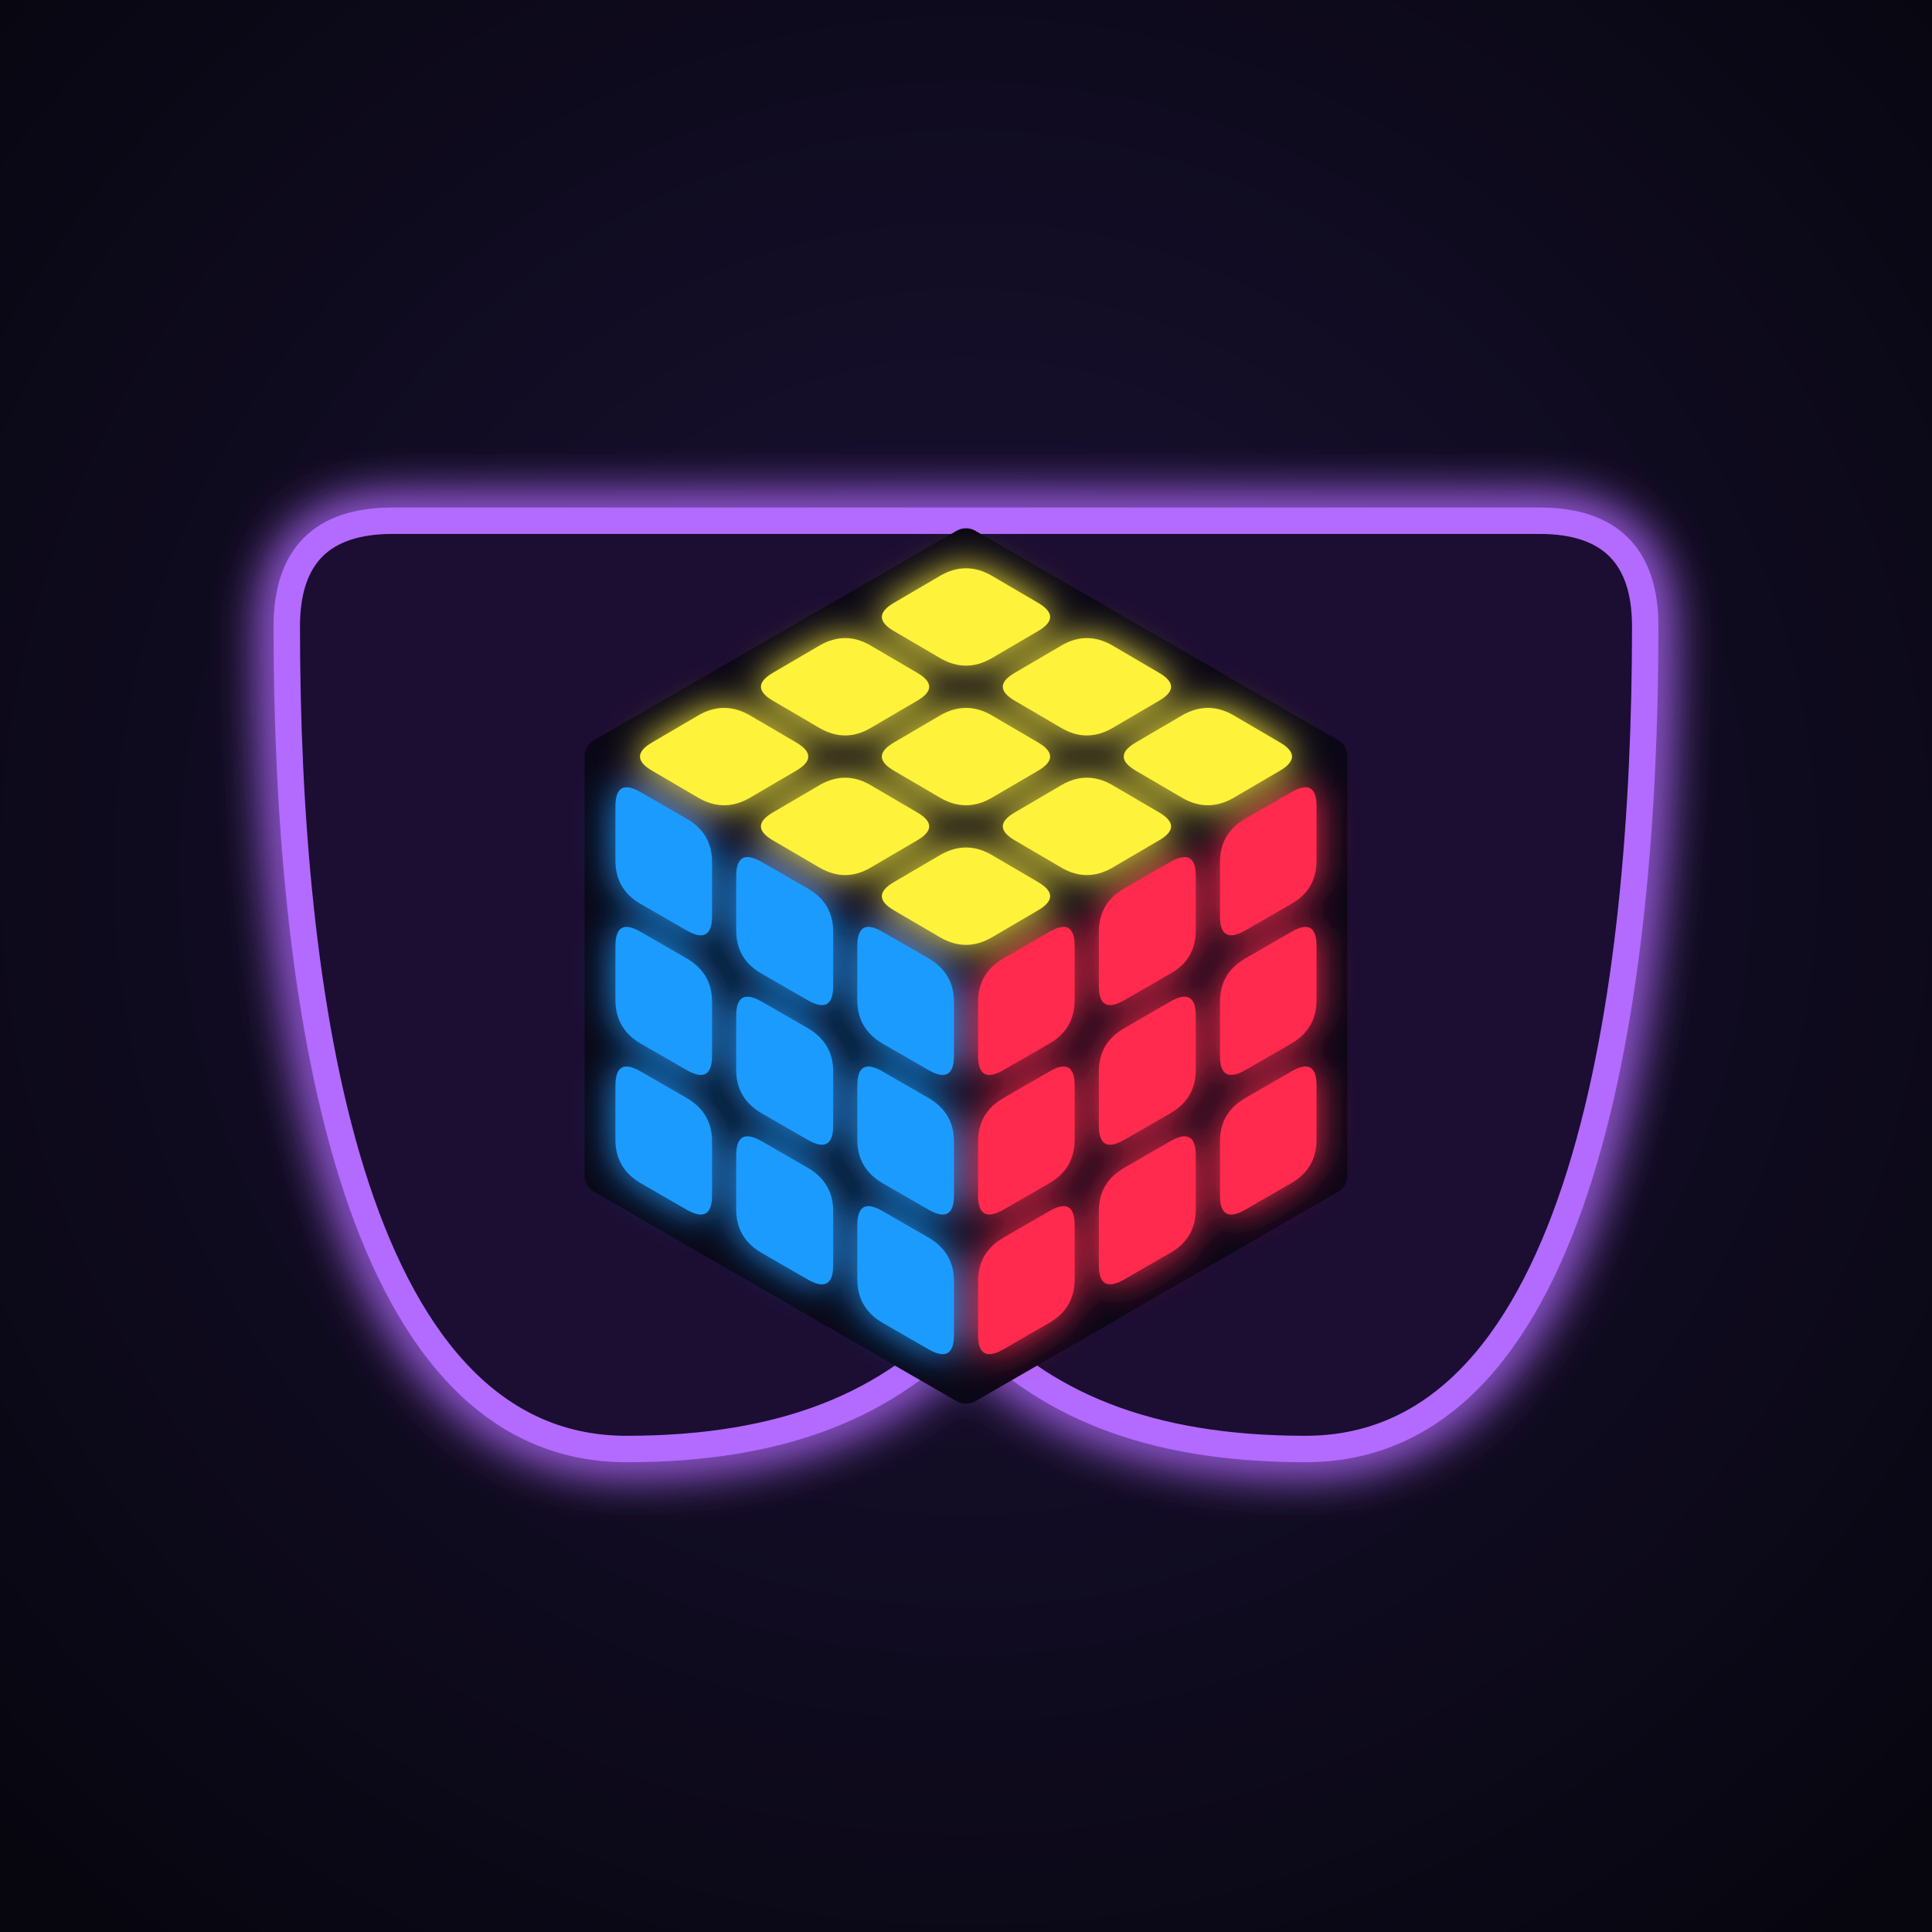
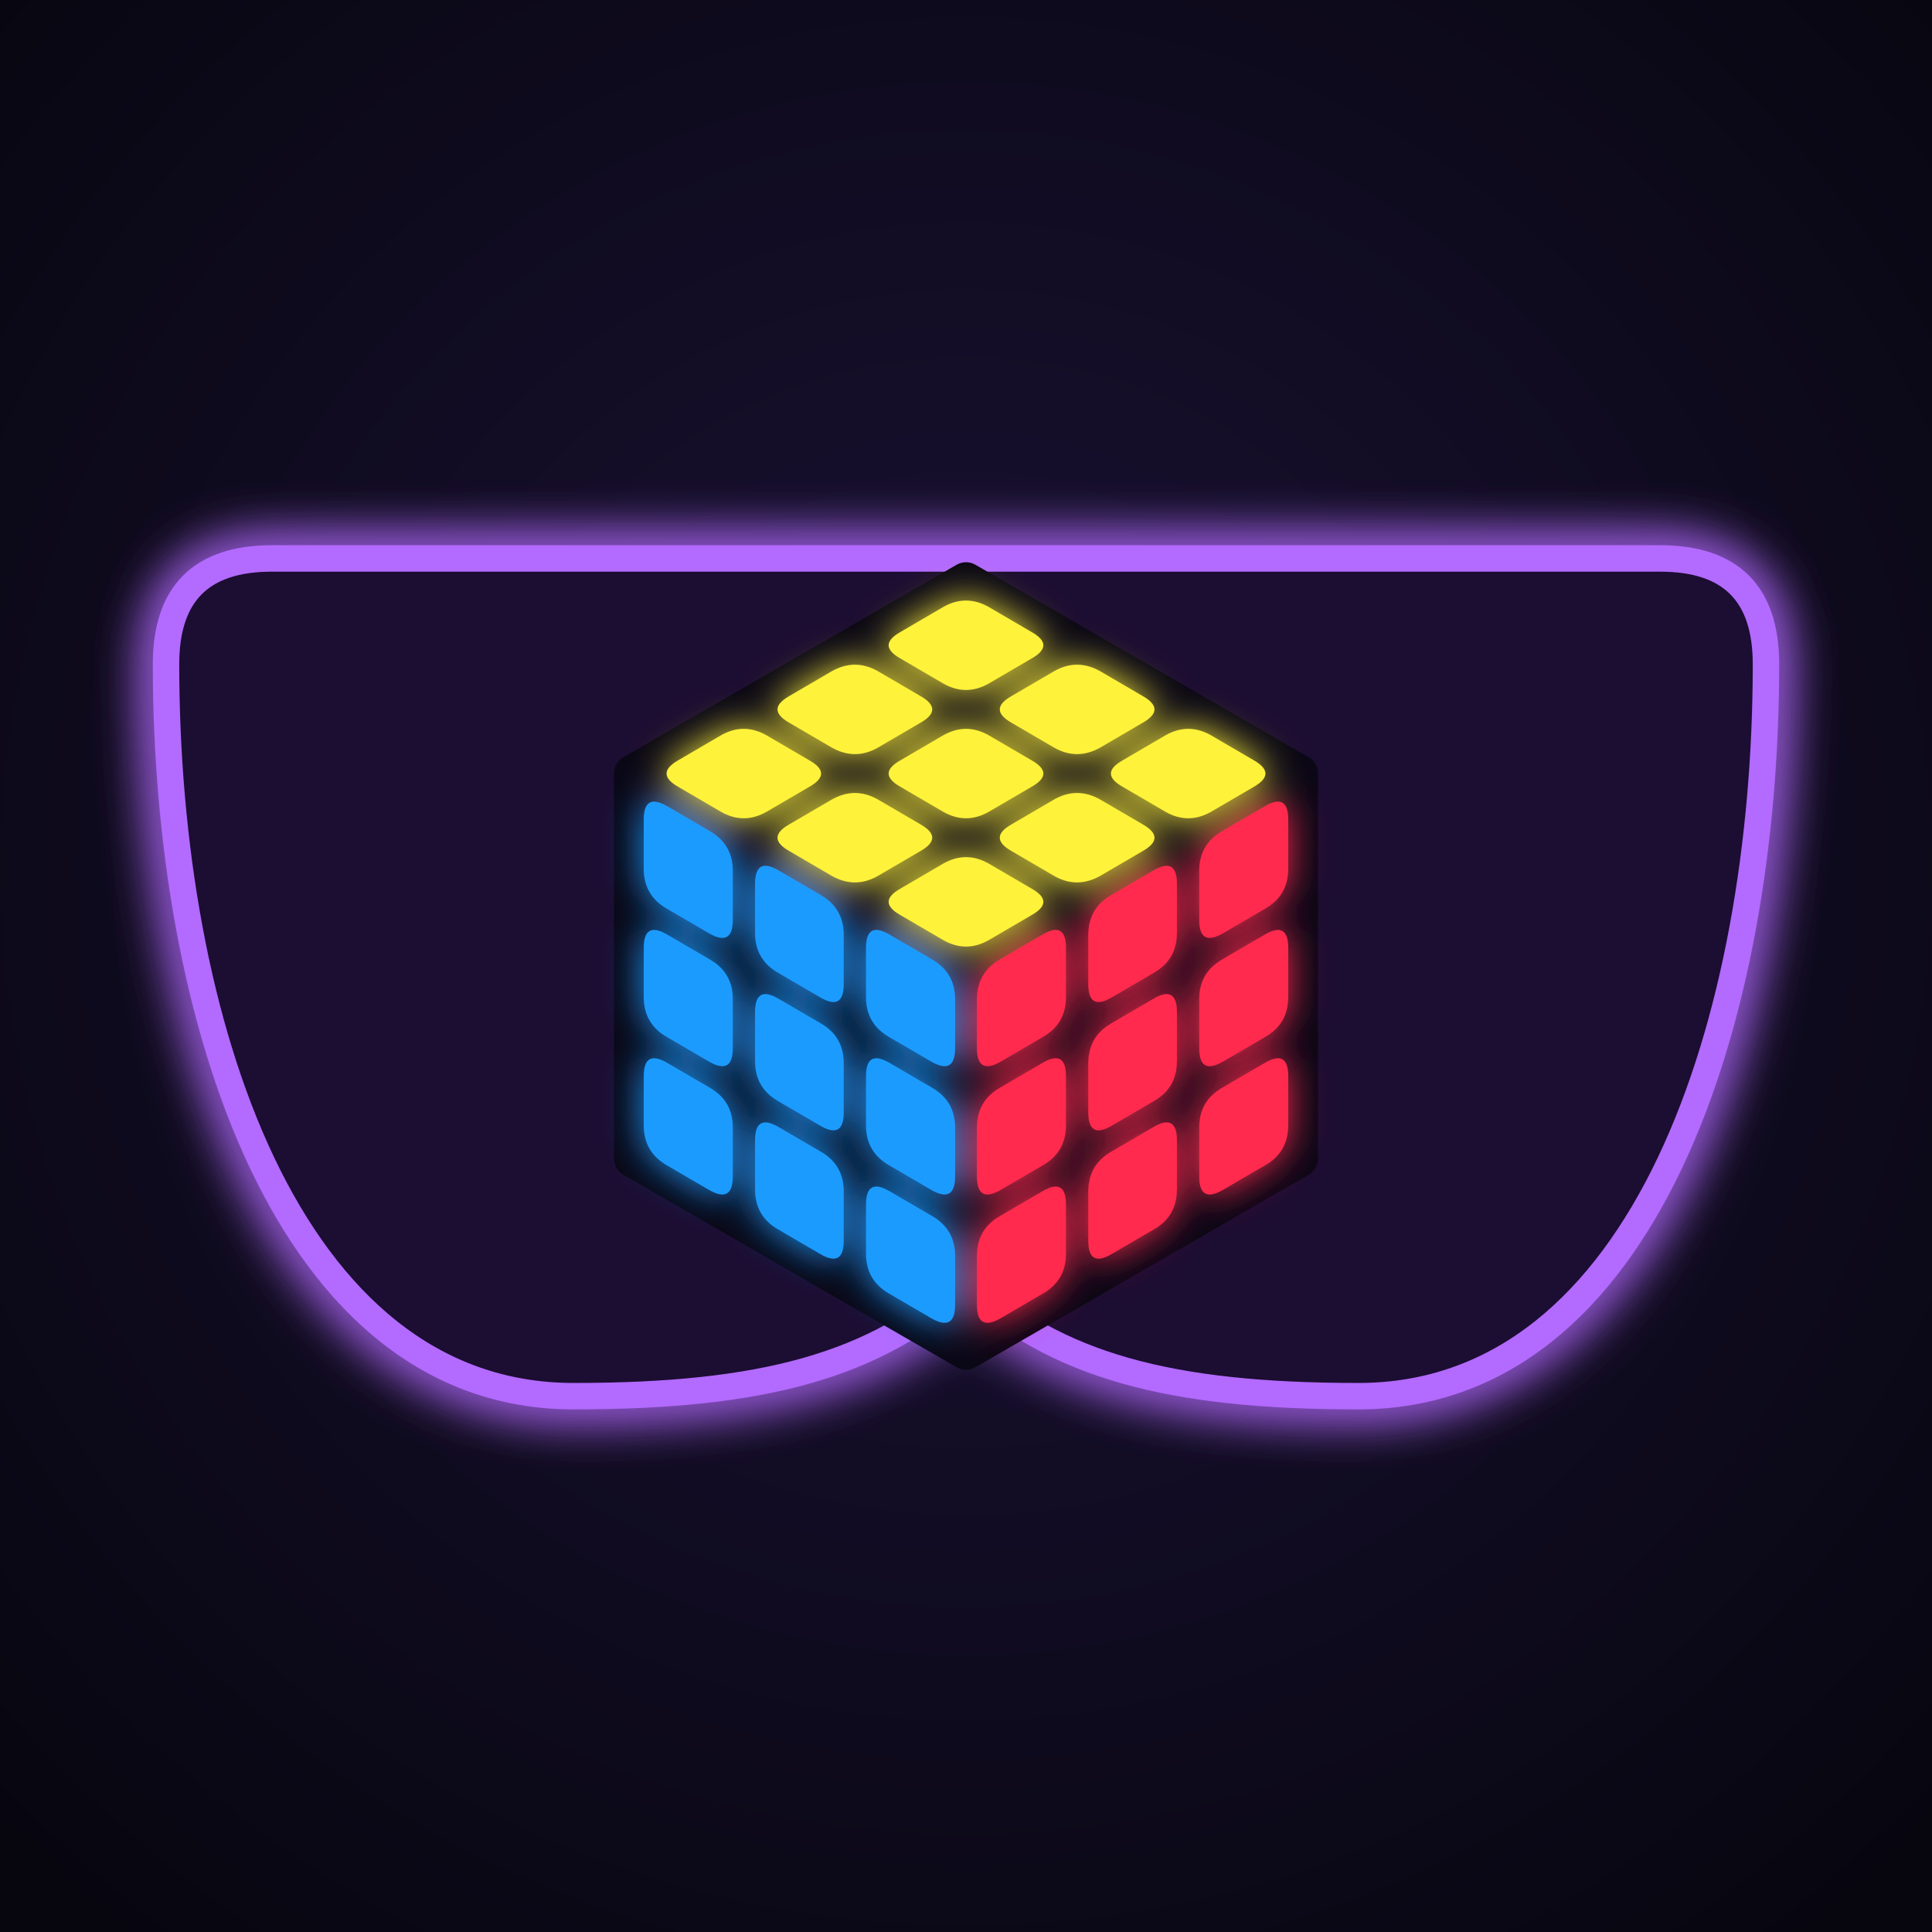
<svg xmlns="http://www.w3.org/2000/svg" viewBox="0 0 512 512" width="512" height="512">
  <defs>
    <radialGradient id="bg" cx="50%" cy="45%" r="70%">
      <stop offset="0" stop-color="#1b1236" />
      <stop offset="1" stop-color="#07060f" />
    </radialGradient>
    <filter id="glow" x="-30%" y="-30%" width="160%" height="160%">
      <feGaussianBlur stdDeviation="7" result="b" />
      <feMerge>
        <feMergeNode in="b" />
        <feMergeNode in="b" />
        <feMergeNode in="SourceGraphic" />
      </feMerge>
    </filter>
    <filter id="glow2" x="-30%" y="-30%" width="160%" height="160%">
      <feGaussianBlur stdDeviation="5" result="b" />
      <feMerge>
        <feMergeNode in="b" />
        <feMergeNode in="SourceGraphic" />
      </feMerge>
    </filter>
  </defs>
  <rect width="512" height="512" fill="url(#bg)" />
  <g transform="translate(256 256) scale(1.0) translate(-256 -256)">
    <g filter="url(#glow)" fill="none" stroke="#b36bff" stroke-width="7" stroke-linejoin="round" stroke-linecap="round">
-       <path d="M104 138 H 408 Q 436 138 436 166 C 436 262, 420 384, 346 384 C 304 384, 276 372, 256 350 C 236 372, 208 384, 166 384 C 92 384, 76 262, 76 166 Q 76 138 104 138 Z" fill="#1a0f33" />
+       <path d="M72 148 H 440 Q 468 148 468 176 C 468 270, 436 370, 360 370 C 310 370, 280 362, 256 340 C 232 362, 202 370, 152 370 C 76 370, 44 270, 44 176 Q 44 148 72 148 Z" fill="#1a0f33" />
    </g>
-     <path d="M256.0 145.0 L352.1 200.5 L352.1 311.5 L256.0 367.0 L159.9 311.5 L159.9 200.5 Z" fill="#0a0716" stroke="#0a0716" stroke-width="10" stroke-linejoin="round" />
+     <path d="M256.0 154.0 L344.3 205.0 L344.3 307.0 L256.0 358.0 L167.7 307.0 L167.7 205.0 Z" fill="#0a0716" stroke="#0a0716" stroke-width="10" stroke-linejoin="round" />
    <g filter="url(#glow2)">
-       <path d="M249.3 152.5 Q256.0 148.7 262.7 152.5 L275.0 159.7 Q281.6 163.5 275.0 167.3 L262.7 174.5 Q256.0 178.3 249.3 174.5 L237.0 167.3 Q230.4 163.5 237.0 159.7 Z" fill="#fff23a" />
-       <path d="M281.4 171.0 Q288.0 167.2 294.7 171.0 L307.0 178.2 Q313.7 182.0 307.0 185.8 L294.7 193.0 Q288.0 196.8 281.4 193.0 L269.1 185.8 Q262.4 182.0 269.1 178.2 Z" fill="#fff23a" />
-       <path d="M313.4 189.5 Q320.1 185.7 326.8 189.5 L339.1 196.7 Q345.7 200.5 339.1 204.3 L326.8 211.5 Q320.1 215.3 313.4 211.5 L301.1 204.3 Q294.5 200.5 301.1 196.7 Z" fill="#fff23a" />
-       <path d="M217.3 171.0 Q224.0 167.2 230.6 171.0 L242.9 178.2 Q249.6 182.0 242.9 185.8 L230.6 193.0 Q224.0 196.8 217.3 193.0 L205.0 185.8 Q198.3 182.0 205.0 178.2 Z" fill="#fff23a" />
-       <path d="M249.3 189.5 Q256.0 185.7 262.7 189.5 L275.0 196.7 Q281.6 200.5 275.0 204.3 L262.7 211.5 Q256.0 215.3 249.3 211.5 L237.0 204.3 Q230.4 200.5 237.0 196.7 Z" fill="#fff23a" />
-       <path d="M281.4 208.0 Q288.0 204.2 294.7 208.0 L307.0 215.2 Q313.7 219.0 307.0 222.8 L294.7 230.0 Q288.0 233.8 281.4 230.0 L269.1 222.8 Q262.4 219.0 269.1 215.2 Z" fill="#fff23a" />
-       <path d="M185.2 189.5 Q191.9 185.7 198.6 189.5 L210.9 196.7 Q217.5 200.5 210.9 204.3 L198.6 211.5 Q191.9 215.3 185.2 211.5 L172.9 204.3 Q166.3 200.5 172.9 196.7 Z" fill="#fff23a" />
-       <path d="M217.3 208.0 Q224.0 204.2 230.6 208.0 L242.9 215.2 Q249.6 219.0 242.9 222.8 L230.6 230.0 Q224.0 233.8 217.3 230.0 L205.0 222.8 Q198.3 219.0 205.0 215.2 Z" fill="#fff23a" />
-       <path d="M249.3 226.5 Q256.0 222.7 262.7 226.5 L275.0 233.7 Q281.6 237.5 275.0 241.3 L262.7 248.5 Q256.0 252.3 249.3 248.5 L237.0 241.3 Q230.4 237.5 237.0 233.7 Z" fill="#fff23a" />
-       <path d="M163.1 213.7 Q163.1 206.1 169.7 209.9 L182.0 217.0 Q188.7 220.8 188.7 228.5 L188.7 242.8 Q188.7 250.4 182.0 246.6 L169.7 239.5 Q163.1 235.7 163.1 228.0 Z" fill="#1f9bff" />
-       <path d="M195.1 232.2 Q195.1 224.6 201.8 228.4 L214.1 235.5 Q220.8 239.3 220.8 247.0 L220.8 261.3 Q220.8 268.9 214.1 265.1 L201.8 258.0 Q195.1 254.2 195.1 246.5 Z" fill="#1f9bff" />
-       <path d="M227.2 250.7 Q227.2 243.1 233.8 246.9 L246.1 254.0 Q252.8 257.9 252.8 265.5 L252.8 279.8 Q252.8 287.4 246.1 283.6 L233.8 276.5 Q227.2 272.6 227.2 265.0 Z" fill="#1f9bff" />
-       <path d="M163.1 250.7 Q163.1 243.1 169.7 246.9 L182.0 254.0 Q188.7 257.9 188.7 265.5 L188.7 279.8 Q188.7 287.4 182.0 283.6 L169.7 276.5 Q163.1 272.6 163.1 265.0 Z" fill="#1f9bff" />
-       <path d="M195.1 269.2 Q195.1 261.6 201.8 265.4 L214.1 272.5 Q220.8 276.4 220.8 284.0 L220.8 298.3 Q220.8 305.9 214.1 302.1 L201.8 295.0 Q195.1 291.1 195.1 283.5 Z" fill="#1f9bff" />
-       <path d="M227.2 287.7 Q227.2 280.1 233.8 283.9 L246.1 291.0 Q252.8 294.9 252.8 302.5 L252.8 316.8 Q252.8 324.4 246.1 320.6 L233.8 313.5 Q227.2 309.6 227.2 302.0 Z" fill="#1f9bff" />
-       <path d="M163.1 287.7 Q163.1 280.1 169.7 283.9 L182.0 291.0 Q188.7 294.9 188.7 302.5 L188.7 316.8 Q188.7 324.4 182.0 320.6 L169.7 313.5 Q163.1 309.6 163.1 302.0 Z" fill="#1f9bff" />
-       <path d="M195.1 306.2 Q195.1 298.6 201.8 302.4 L214.1 309.5 Q220.8 313.4 220.8 321.0 L220.8 335.3 Q220.8 342.9 214.1 339.1 L201.8 332.0 Q195.1 328.1 195.1 320.5 Z" fill="#1f9bff" />
-       <path d="M227.2 324.7 Q227.2 317.1 233.8 320.9 L246.1 328.0 Q252.8 331.9 252.8 339.5 L252.8 353.8 Q252.8 361.4 246.1 357.6 L233.8 350.5 Q227.2 346.6 227.2 339.0 Z" fill="#1f9bff" />
-       <path d="M259.2 265.5 Q259.2 257.9 265.9 254.0 L278.2 246.9 Q284.8 243.1 284.8 250.7 L284.8 265.0 Q284.8 272.6 278.2 276.5 L265.9 283.6 Q259.2 287.4 259.2 279.8 Z" fill="#ff2b4e" />
-       <path d="M291.2 247.0 Q291.2 239.3 297.9 235.5 L310.2 228.4 Q316.9 224.6 316.9 232.2 L316.9 246.5 Q316.9 254.2 310.2 258.0 L297.9 265.1 Q291.2 268.9 291.2 261.3 Z" fill="#ff2b4e" />
-       <path d="M323.3 228.5 Q323.3 220.8 330.0 217.0 L342.3 209.9 Q348.9 206.1 348.9 213.7 L348.9 228.0 Q348.9 235.7 342.3 239.5 L330.0 246.6 Q323.3 250.4 323.3 242.8 Z" fill="#ff2b4e" />
-       <path d="M259.2 302.5 Q259.2 294.9 265.9 291.0 L278.2 283.9 Q284.8 280.1 284.8 287.7 L284.8 302.0 Q284.8 309.6 278.2 313.5 L265.9 320.6 Q259.2 324.4 259.2 316.8 Z" fill="#ff2b4e" />
-       <path d="M291.2 284.0 Q291.2 276.4 297.9 272.5 L310.2 265.4 Q316.9 261.6 316.9 269.2 L316.9 283.5 Q316.9 291.1 310.2 295.0 L297.9 302.1 Q291.2 305.9 291.2 298.3 Z" fill="#ff2b4e" />
-       <path d="M323.3 265.5 Q323.3 257.9 330.0 254.0 L342.3 246.9 Q348.9 243.1 348.9 250.7 L348.9 265.0 Q348.9 272.6 342.3 276.5 L330.0 283.6 Q323.3 287.4 323.3 279.8 Z" fill="#ff2b4e" />
-       <path d="M259.2 339.5 Q259.2 331.9 265.9 328.0 L278.2 320.9 Q284.8 317.1 284.8 324.7 L284.8 339.0 Q284.8 346.6 278.2 350.5 L265.9 357.6 Q259.2 361.4 259.2 353.8 Z" fill="#ff2b4e" />
-       <path d="M291.2 321.0 Q291.2 313.4 297.9 309.5 L310.2 302.4 Q316.9 298.6 316.9 306.2 L316.9 320.5 Q316.9 328.1 310.2 332.0 L297.9 339.1 Q291.2 342.9 291.2 335.3 Z" fill="#ff2b4e" />
-       <path d="M323.3 302.5 Q323.3 294.9 330.0 291.0 L342.3 283.9 Q348.9 280.1 348.9 287.7 L348.9 302.0 Q348.9 309.6 342.3 313.5 L330.0 320.6 Q323.3 324.4 323.3 316.8 Z" fill="#ff2b4e" />
+       <path d="M249.9 160.9 Q256.0 157.4 262.1 160.9 L273.4 167.5 Q279.6 171.0 273.4 174.5 L262.1 181.1 Q256.0 184.6 249.9 181.1 L238.6 174.5 Q232.4 171.0 238.6 167.5 Z" fill="#fff23a" />
+       <path d="M279.3 177.9 Q285.4 174.4 291.6 177.9 L302.9 184.5 Q309.0 188.0 302.9 191.5 L291.6 198.1 Q285.4 201.6 279.3 198.1 L268.0 191.5 Q261.9 188.0 268.0 184.5 Z" fill="#fff23a" />
+       <path d="M308.8 194.9 Q314.9 191.4 321.0 194.9 L332.3 201.5 Q338.4 205.0 332.3 208.5 L321.0 215.1 Q314.9 218.6 308.8 215.1 L297.5 208.5 Q291.3 205.0 297.5 201.5 Z" fill="#fff23a" />
+       <path d="M220.4 177.9 Q226.6 174.4 232.7 177.9 L244.0 184.5 Q250.1 188.0 244.0 191.5 L232.7 198.1 Q226.6 201.6 220.4 198.1 L209.1 191.5 Q203.0 188.0 209.1 184.5 Z" fill="#fff23a" />
+       <path d="M249.9 194.9 Q256.0 191.4 262.1 194.9 L273.4 201.5 Q279.6 205.0 273.4 208.5 L262.1 215.1 Q256.0 218.6 249.9 215.1 L238.6 208.5 Q232.4 205.0 238.6 201.5 Z" fill="#fff23a" />
+       <path d="M279.3 211.9 Q285.4 208.4 291.6 211.9 L302.9 218.5 Q309.0 222.0 302.9 225.5 L291.6 232.1 Q285.4 235.6 279.3 232.1 L268.0 225.5 Q261.9 222.0 268.0 218.5 Z" fill="#fff23a" />
+       <path d="M191.0 194.9 Q197.1 191.4 203.2 194.9 L214.5 201.5 Q220.7 205.0 214.5 208.5 L203.2 215.1 Q197.1 218.6 191.0 215.1 L179.7 208.5 Q173.6 205.0 179.7 201.5 Z" fill="#fff23a" />
+       <path d="M220.4 211.9 Q226.6 208.4 232.7 211.9 L244.0 218.5 Q250.1 222.0 244.0 225.5 L232.7 232.1 Q226.6 235.6 220.4 232.1 L209.1 225.5 Q203.0 222.0 209.1 218.5 Z" fill="#fff23a" />
+       <path d="M249.9 228.9 Q256.0 225.4 262.1 228.9 L273.4 235.5 Q279.6 239.0 273.4 242.5 L262.1 249.1 Q256.0 252.6 249.9 249.1 L238.6 242.5 Q232.4 239.0 238.6 235.5 Z" fill="#fff23a" />
+       <path d="M170.6 217.2 Q170.6 210.1 176.7 213.6 L188.0 220.2 Q194.2 223.7 194.2 230.8 L194.2 243.8 Q194.2 250.9 188.0 247.4 L176.7 240.8 Q170.6 237.3 170.6 230.2 Z" fill="#1f9bff" />
+       <path d="M200.1 234.2 Q200.1 227.1 206.2 230.6 L217.5 237.2 Q223.6 240.7 223.6 247.8 L223.6 260.8 Q223.6 267.9 217.5 264.4 L206.2 257.8 Q200.1 254.3 200.1 247.2 Z" fill="#1f9bff" />
+       <path d="M229.5 251.2 Q229.5 244.1 235.6 247.6 L246.9 254.2 Q253.1 257.7 253.1 264.8 L253.1 277.8 Q253.1 284.9 246.9 281.4 L235.6 274.8 Q229.5 271.3 229.5 264.2 Z" fill="#1f9bff" />
+       <path d="M170.6 251.2 Q170.6 244.1 176.7 247.6 L188.0 254.2 Q194.2 257.7 194.2 264.8 L194.2 277.8 Q194.2 284.9 188.0 281.4 L176.7 274.8 Q170.6 271.3 170.6 264.2 Z" fill="#1f9bff" />
+       <path d="M200.1 268.2 Q200.1 261.1 206.2 264.6 L217.5 271.2 Q223.6 274.7 223.6 281.8 L223.6 294.8 Q223.6 301.9 217.5 298.4 L206.2 291.8 Q200.1 288.3 200.1 281.2 Z" fill="#1f9bff" />
+       <path d="M229.5 285.2 Q229.5 278.1 235.6 281.6 L246.9 288.2 Q253.1 291.7 253.1 298.8 L253.1 311.8 Q253.1 318.9 246.9 315.4 L235.6 308.8 Q229.5 305.3 229.5 298.2 Z" fill="#1f9bff" />
+       <path d="M170.6 285.2 Q170.6 278.1 176.7 281.6 L188.0 288.2 Q194.2 291.7 194.2 298.8 L194.2 311.8 Q194.2 318.9 188.0 315.4 L176.7 308.8 Q170.6 305.3 170.6 298.2 Z" fill="#1f9bff" />
+       <path d="M200.1 302.2 Q200.1 295.1 206.2 298.6 L217.5 305.2 Q223.6 308.7 223.6 315.8 L223.6 328.8 Q223.6 335.9 217.5 332.4 L206.2 325.8 Q200.1 322.3 200.1 315.2 Z" fill="#1f9bff" />
+       <path d="M229.5 319.2 Q229.5 312.1 235.6 315.6 L246.9 322.2 Q253.1 325.7 253.1 332.8 L253.1 345.8 Q253.1 352.9 246.9 349.4 L235.6 342.8 Q229.5 339.3 229.5 332.2 Z" fill="#1f9bff" />
+       <path d="M258.9 264.8 Q258.9 257.7 265.1 254.2 L276.4 247.6 Q282.5 244.1 282.5 251.2 L282.5 264.2 Q282.5 271.3 276.4 274.8 L265.1 281.4 Q258.9 284.9 258.9 277.8 Z" fill="#ff2b4e" />
+       <path d="M288.4 247.8 Q288.4 240.7 294.5 237.2 L305.8 230.6 Q311.9 227.1 311.9 234.2 L311.9 247.2 Q311.9 254.3 305.8 257.8 L294.5 264.4 Q288.4 267.9 288.4 260.8 Z" fill="#ff2b4e" />
+       <path d="M317.8 230.8 Q317.8 223.7 324.0 220.2 L335.3 213.6 Q341.4 210.1 341.4 217.2 L341.4 230.2 Q341.4 237.3 335.3 240.8 L324.0 247.4 Q317.8 250.9 317.8 243.8 Z" fill="#ff2b4e" />
+       <path d="M258.9 298.8 Q258.9 291.7 265.1 288.2 L276.4 281.6 Q282.5 278.1 282.5 285.2 L282.5 298.2 Q282.5 305.3 276.4 308.8 L265.1 315.4 Q258.9 318.9 258.9 311.8 Z" fill="#ff2b4e" />
+       <path d="M288.4 281.8 Q288.4 274.7 294.5 271.2 L305.8 264.6 Q311.9 261.1 311.9 268.2 L311.9 281.2 Q311.9 288.3 305.8 291.8 L294.5 298.4 Q288.4 301.9 288.4 294.8 Z" fill="#ff2b4e" />
+       <path d="M317.8 264.8 Q317.8 257.7 324.0 254.2 L335.3 247.6 Q341.4 244.1 341.4 251.2 L341.4 264.2 Q341.4 271.3 335.3 274.8 L324.0 281.4 Q317.8 284.9 317.8 277.8 Z" fill="#ff2b4e" />
+       <path d="M258.9 332.8 Q258.9 325.7 265.1 322.2 L276.4 315.6 Q282.5 312.1 282.5 319.2 L282.5 332.2 Q282.5 339.3 276.4 342.8 L265.1 349.4 Q258.9 352.9 258.9 345.8 Z" fill="#ff2b4e" />
+       <path d="M288.4 315.8 Q288.4 308.7 294.5 305.2 L305.8 298.6 Q311.9 295.1 311.9 302.2 L311.9 315.2 Q311.9 322.3 305.8 325.8 L294.5 332.4 Q288.4 335.9 288.4 328.8 Z" fill="#ff2b4e" />
+       <path d="M317.8 298.8 Q317.8 291.7 324.0 288.2 L335.3 281.6 Q341.4 278.1 341.4 285.2 L341.4 298.2 Q341.4 305.3 335.3 308.8 L324.0 315.4 Q317.8 318.9 317.8 311.8 Z" fill="#ff2b4e" />
    </g>
  </g>
</svg>
